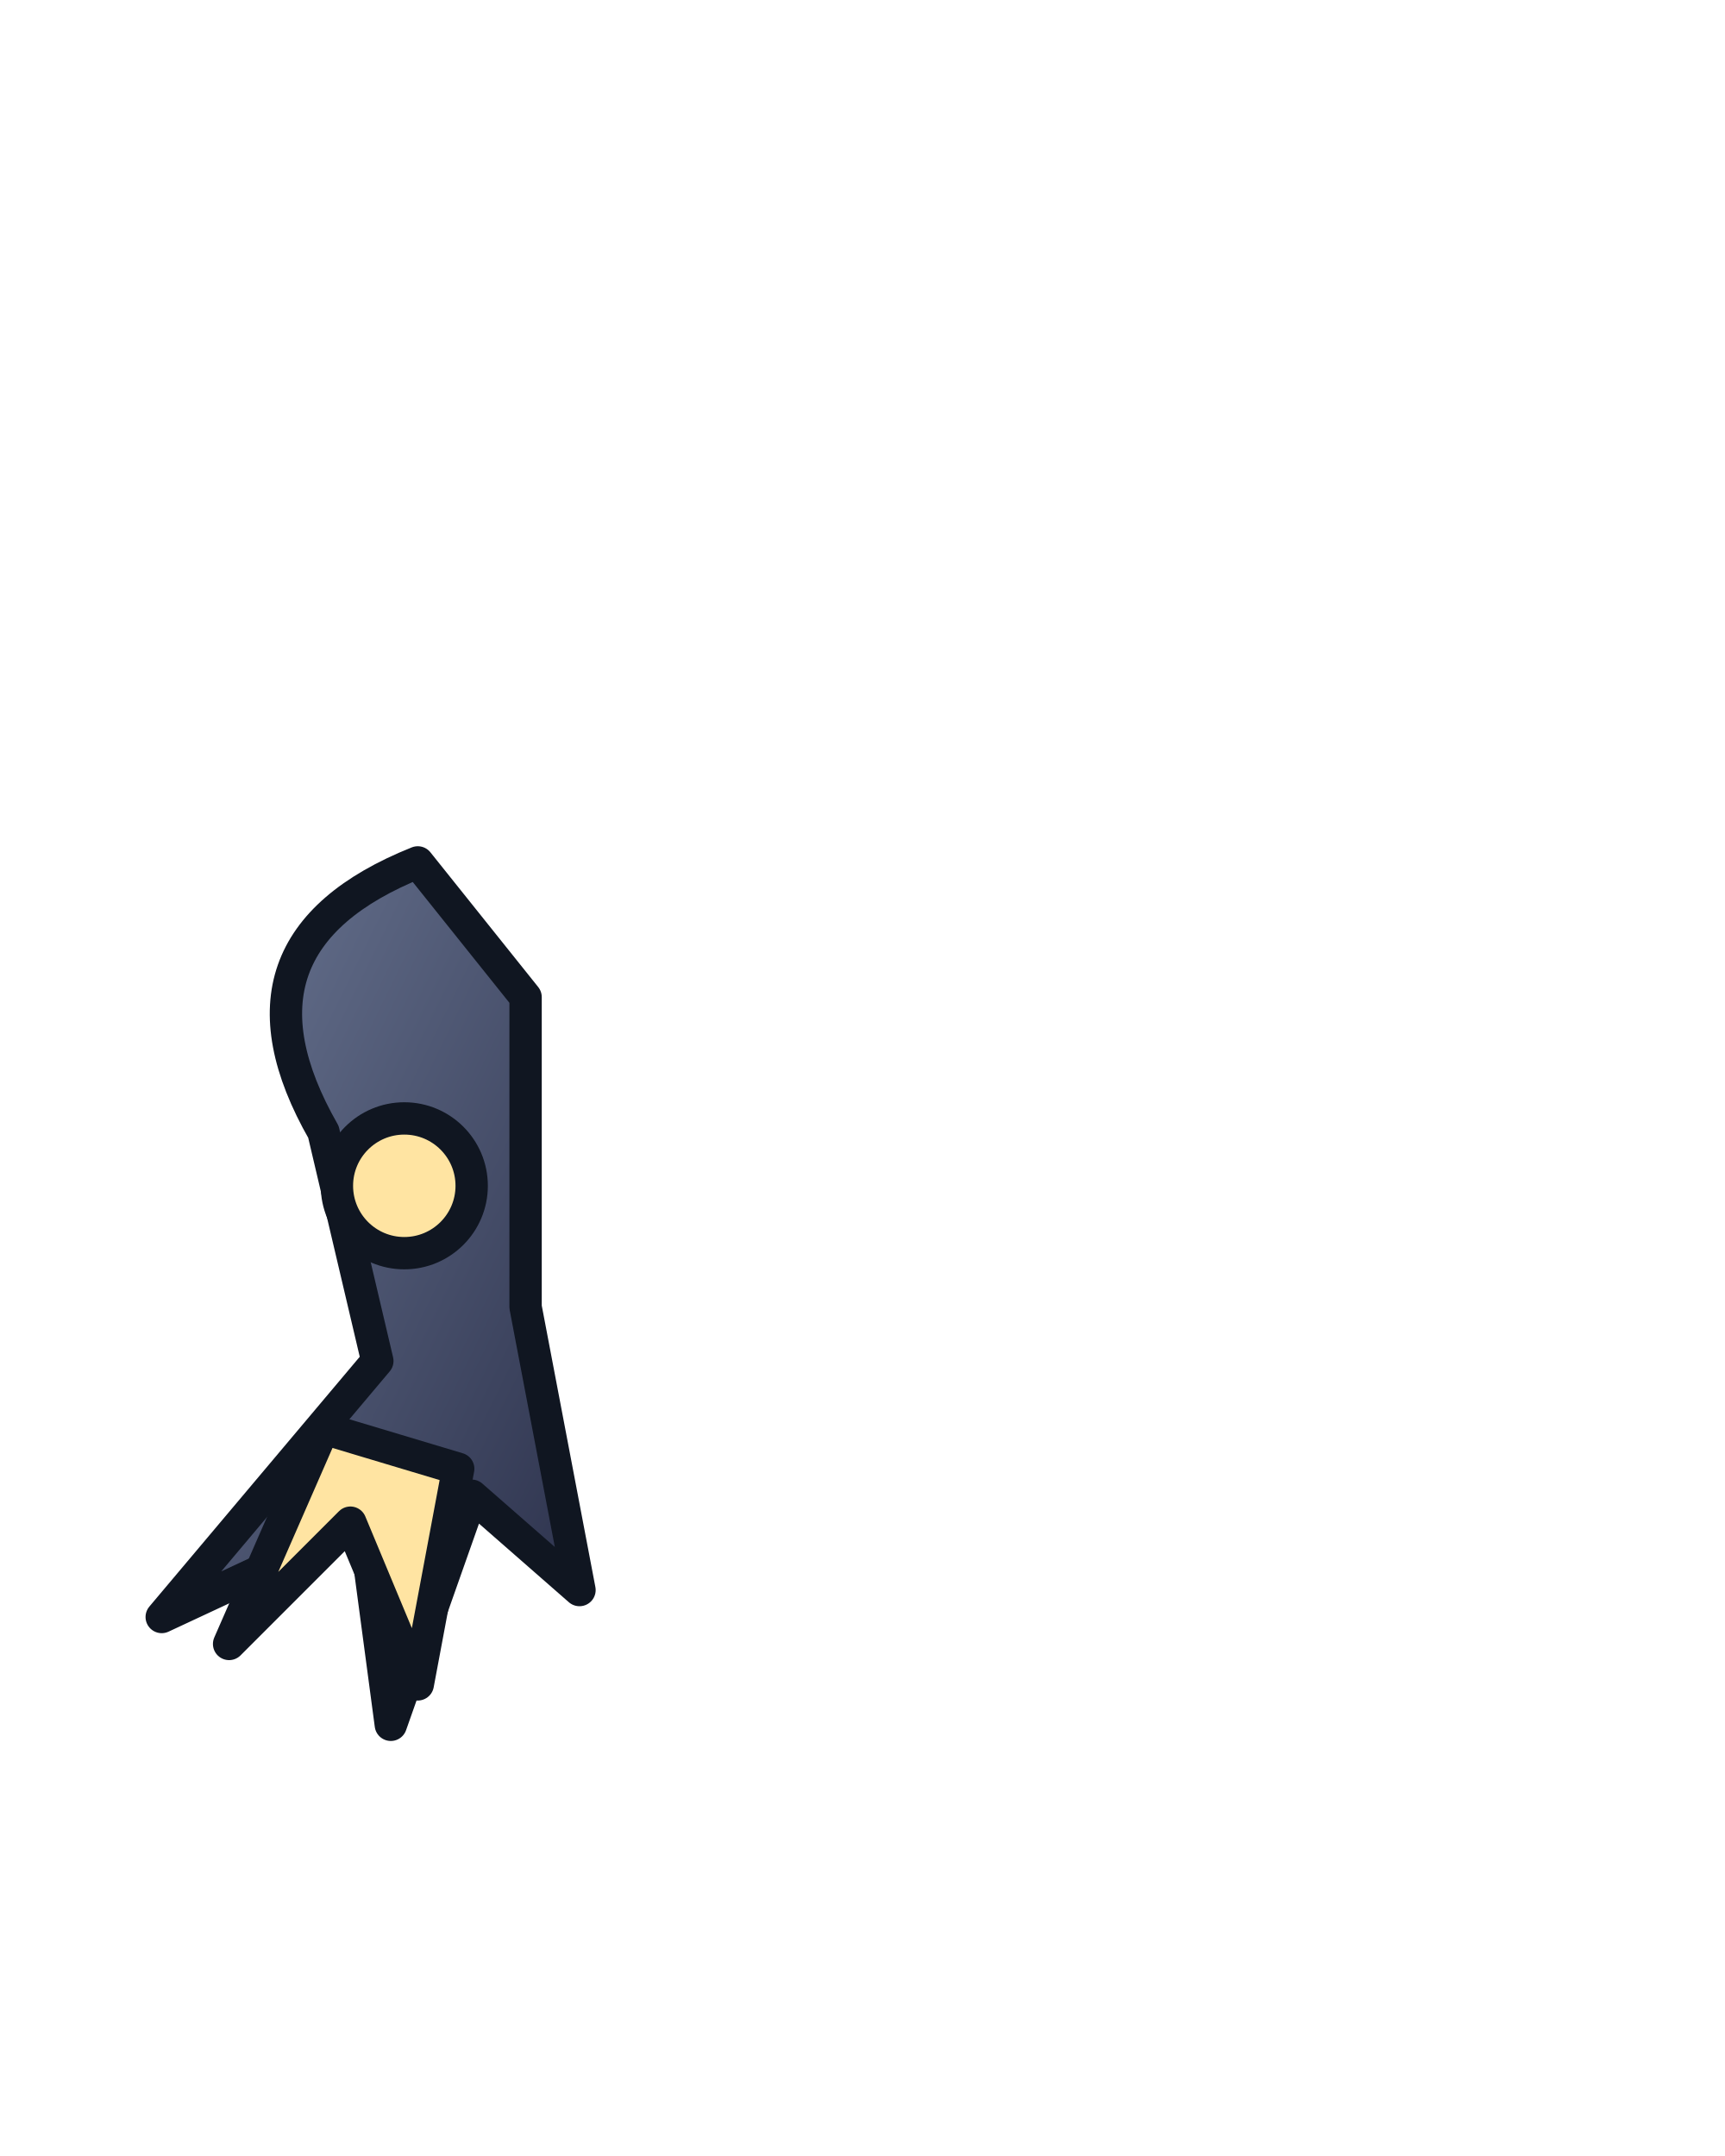
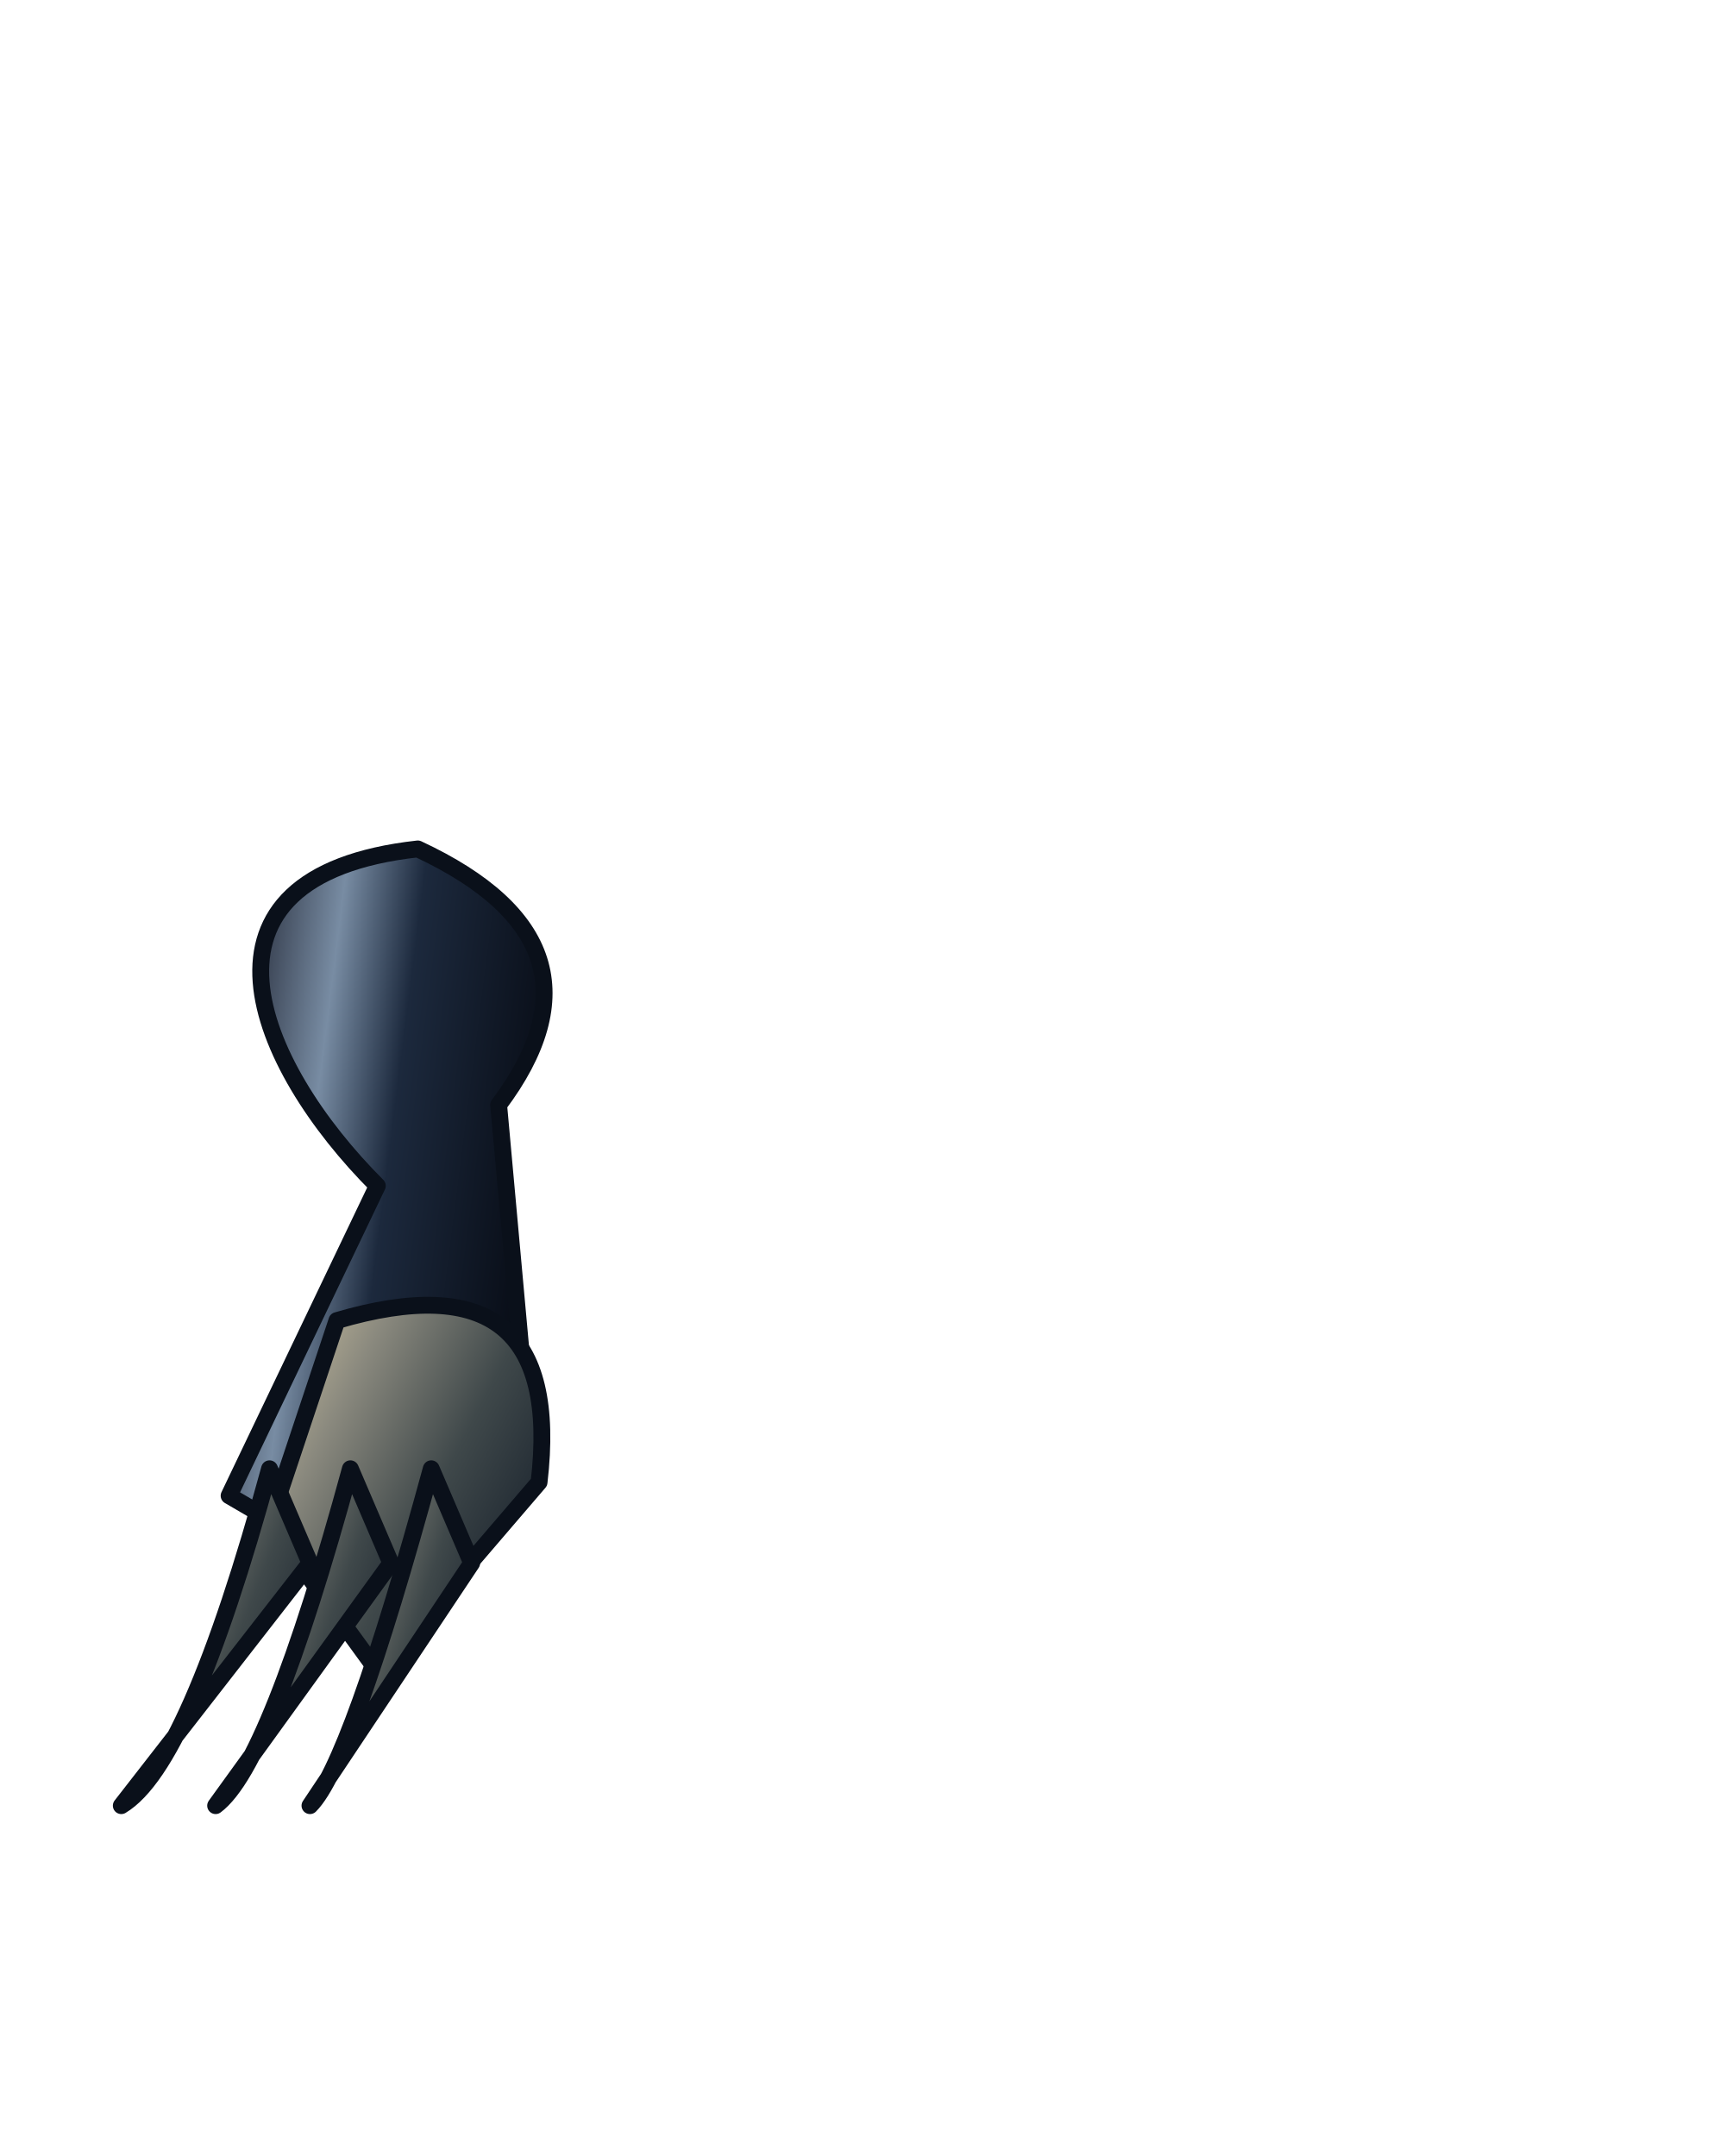
<svg xmlns="http://www.w3.org/2000/svg" width="128" height="160" viewBox="0 0 128 160">
  <defs>
-     <linearGradient id="skin" x1="0" y1="0" x2="1" y2="1">
-       <stop stop-color="#6c7895" />
-       <stop offset="1" stop-color="#292e48" />
+     <radialGradient id="skin" cx=".32" cy=".24" r=".85">
+       <stop stop-color="#788ca3" />
+       <stop offset=".52" stop-color="#1c293d" />
+       <stop offset="1" stop-color="#080e18" />
+     </radialGradient>
+     <linearGradient id="bone" x1="0" x2="1" y2=".7">
+       <stop stop-color="#d1c5a3" />
+       <stop offset=".3" stop-color="#8a897e" />
+       <stop offset=".65" stop-color="#3f484a" />
+       <stop offset="1" stop-color="#18212c" />
    </linearGradient>
-     <linearGradient id="metal" x2=".8" y2="1">
-       <stop stop-color="#bdc3bf" />
-       <stop offset=".4" stop-color="#6c7895" />
-       <stop offset="1" stop-color="#293240" />
+     <linearGradient id="cloth" x1="0" x2="1" y2=".3">
+       <stop stop-color="#10121e" />
+       <stop offset=".35" stop-color="#788ca3" />
+       <stop offset=".58" stop-color="#1c293d" />
+       <stop offset="1" stop-color="#090e18" />
    </linearGradient>
+     <radialGradient id="glow">
+       <stop stop-color="#eefeff" />
+       <stop offset=".3" stop-color="#c8e9ff" />
+       <stop offset="1" stop-color="#c8e9ff" stop-opacity="0" />
+     </radialGradient>
  </defs>
-   <g stroke="#101621" stroke-width="2.4" stroke-linejoin="round">
-     <path d="M31 64 Q16 70 24 84 L28 101 12 120 27 113 29 128 35 111 43 118 39 97 39 74Z" fill="url(#skin)" />
-     <circle cx="30" cy="88" r="5" fill="#ffe4a2" />
-     <path d="M24 106 L17 122 26 113 31 125 34 109Z" fill="#ffe4a2" />
+   <g stroke="#0a101a" stroke-width="1.25" stroke-linejoin="round" stroke-linecap="round">
+     <path d="M31 63 C13 65 19 79 28 88 L17 111 29 118 39 104 37 82 Q46 70 31 63Z" fill="url(#cloth)" />
+     <path d="M25 98 Q42 93 40 110 L28 124 20 113Z" fill="url(#bone)" />
+     <path d="M20 109 Q14 131 9 134 L23 116Z" fill="url(#bone)" />
+     <path d="M26 109 Q20 131 16 134 L29 116Z" fill="url(#bone)" />
+     <path d="M32 109 Q26 131 23 134 L35 116Z" fill="url(#bone)" />
  </g>
</svg>
